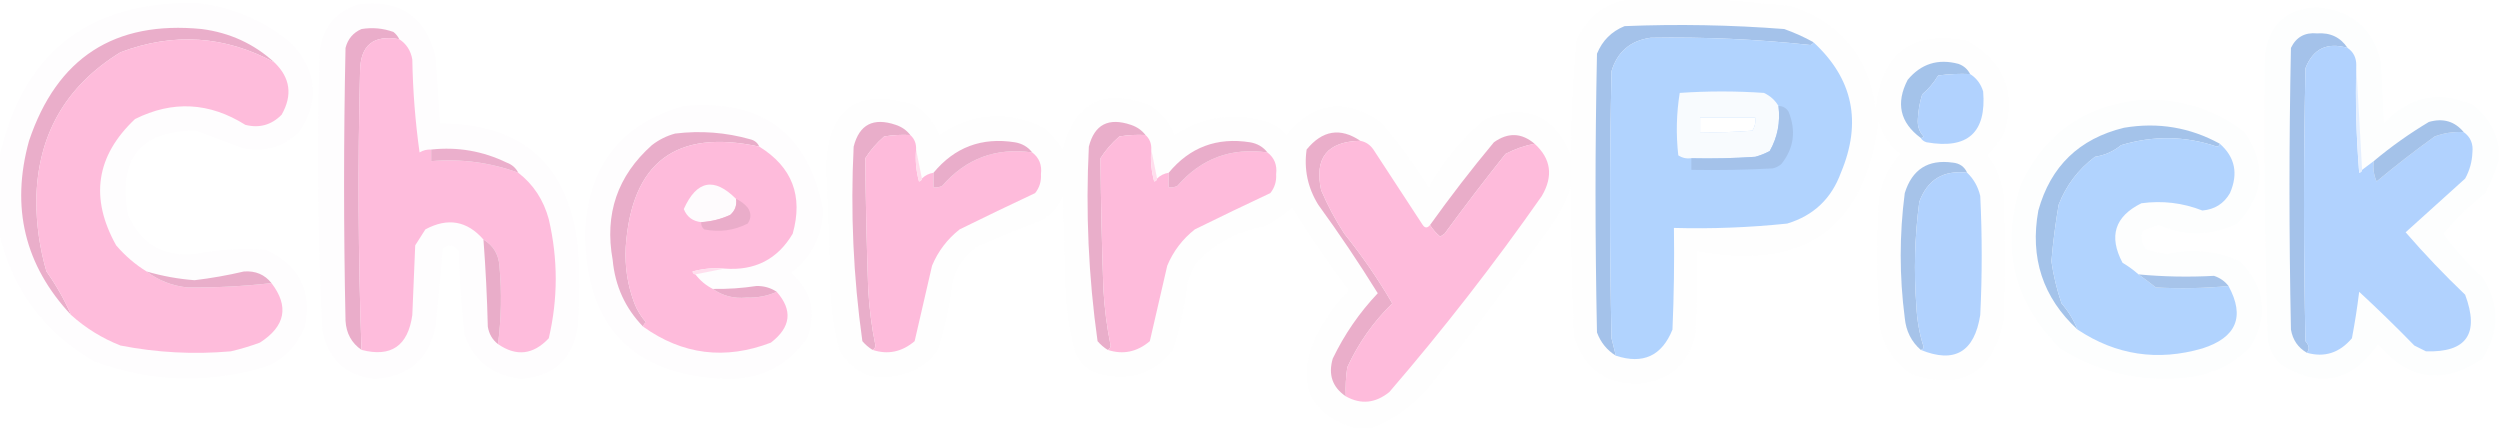
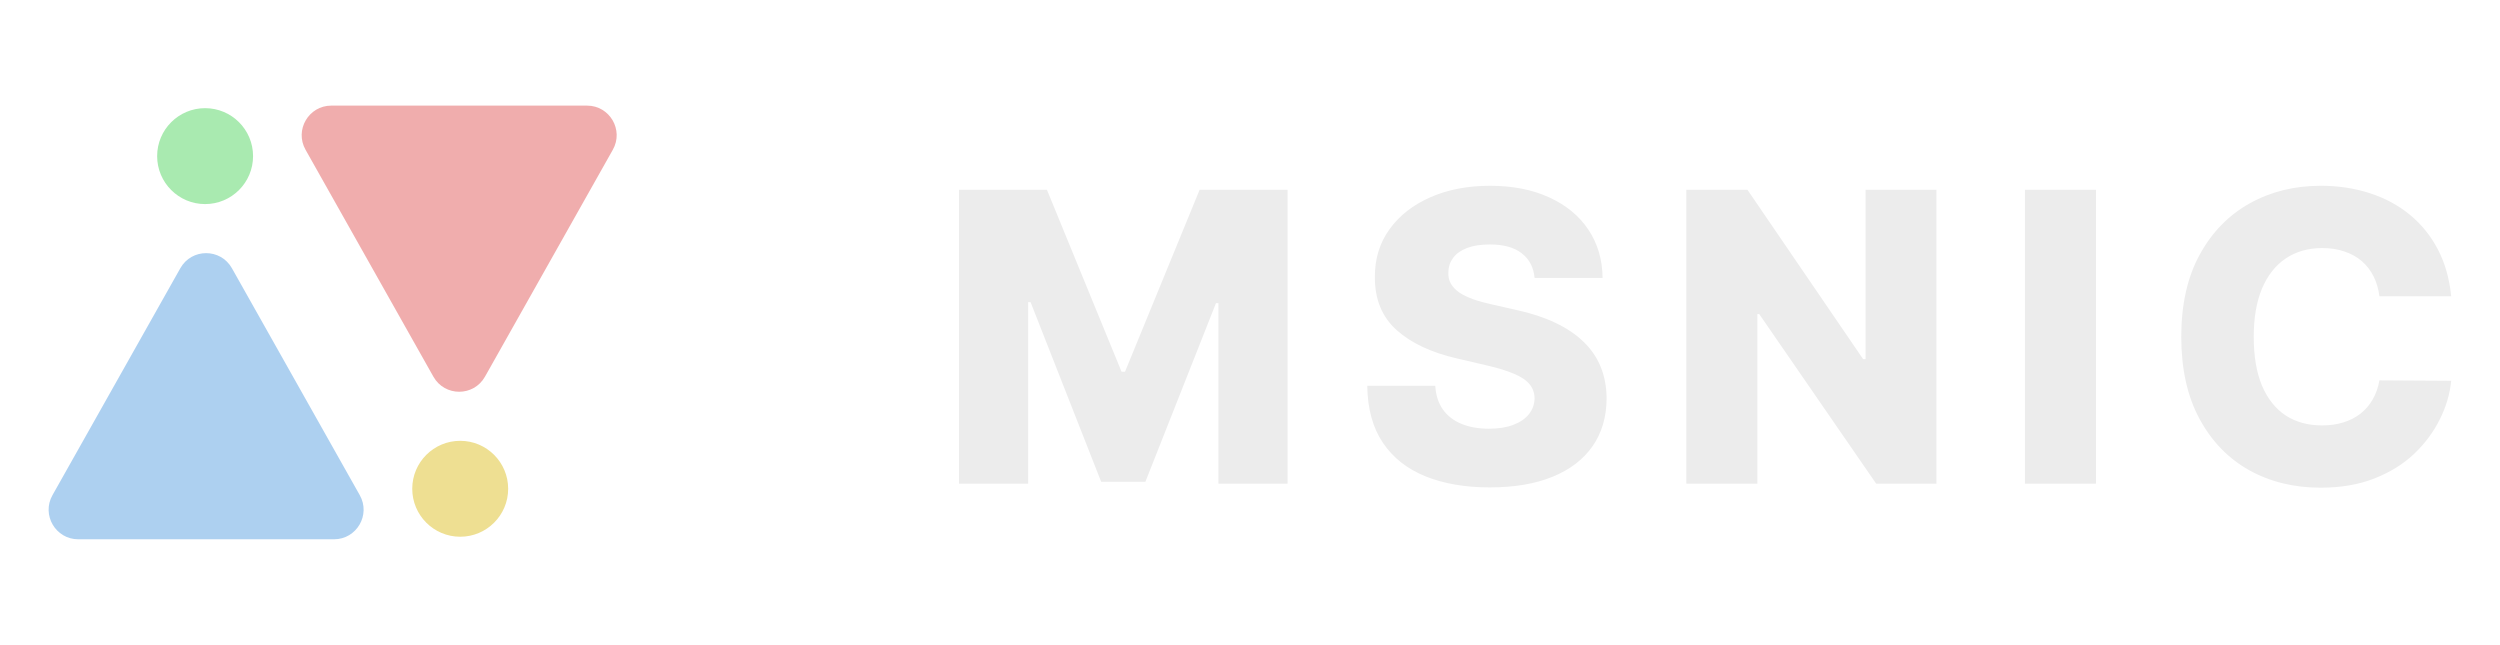
- <svg xmlns="http://www.w3.org/2000/svg" version="1.1" width="861px" height="148px" style="shape-rendering:geometricPrecision; text-rendering:geometricPrecision; image-rendering:optimizeQuality; fill-rule:evenodd; clip-rule:evenodd">
-   <g>
-     <path style="opacity:0.938" fill="#fefefe" d="M 562.5,-0.5 C 570.833,-0.5 579.167,-0.5 587.5,-0.5C 597.026,0.212 606.693,1.045 616.5,2C 633.704,7.51 643.538,19.343 646,37.5C 647.96,18.205 658.46,10.372 677.5,14C 690.528,21.416 694.695,32.25 690,46.5C 688.357,48.977 686.524,51.31 684.5,53.5C 687.4,57.361 689.233,61.695 690,66.5C 690.667,81.167 690.667,95.833 690,110.5C 686.364,128.4 675.864,134.567 658.5,129C 650.611,123.71 646.778,116.21 647,106.5C 646.333,94.167 646.333,81.833 647,69.5C 647.747,63.174 650.247,57.674 654.5,53C 650.647,50.148 648.147,46.314 647,41.5C 642.462,78.484 621.628,93.484 584.5,86.5C 584.666,95.839 584.5,105.173 584,114.5C 582.167,124.333 576.333,130.167 566.5,132C 553.843,133.093 545.676,127.593 542,115.5C 541.33,98.416 540.997,81.416 541,64.5C 539.131,69.903 536.465,74.903 533,79.5C 519.717,97.784 506.051,115.784 492,133.5C 486.498,139.809 479.998,144.476 472.5,147.5C 470.5,147.5 468.5,147.5 466.5,147.5C 451.684,142.905 446.85,133.238 452,118.5C 455.053,111.556 459.219,105.389 464.5,100C 457.609,90.774 451.109,81.274 445,71.5C 442.108,74.057 438.941,76.224 435.5,78C 426.285,79.689 418.452,83.856 412,90.5C 410.725,92.717 409.725,95.051 409,97.5C 408.072,105.334 406.405,113.001 404,120.5C 397.785,128.442 389.619,131.275 379.5,129C 374.794,127.895 371.627,125.062 370,120.5C 368.35,113.933 367.35,107.267 367,100.5C 366.667,89.5 366.333,78.5 366,67.5C 364.539,71.26 362.039,74.093 358.5,76C 351.086,78.805 343.753,81.805 336.5,85C 332.072,88.093 329.239,92.259 328,97.5C 327.072,105.334 325.405,113.001 323,120.5C 319.955,124.942 315.789,127.776 310.5,129C 300.955,131.606 293.789,128.773 289,120.5C 287.35,113.933 286.35,107.267 286,100.5C 285.713,86.324 285.213,72.157 284.5,58C 284.987,37.499 294.987,30.166 314.5,36C 318.759,38.426 321.759,41.926 323.5,46.5C 335.081,38.743 347.081,37.91 359.5,44C 362.04,46.205 364.207,48.705 366,51.5C 369.961,35.434 379.794,30.268 395.5,36C 399.759,38.426 402.759,41.926 404.5,46.5C 414.506,39.997 425.172,38.497 436.5,42C 439.102,42.883 441.269,44.383 443,46.5C 452.419,35.051 463.252,33.551 475.5,42C 481.611,49.056 487.111,56.556 492,64.5C 497.051,55.45 503.551,47.617 511.5,41C 525.545,35.454 535.378,39.621 541,53.5C 541.075,40.111 541.742,26.778 543,13.5C 547.028,5.249 553.528,0.582 562.5,-0.5 Z M 585.5,40.5 C 591.833,40.5 598.167,40.5 604.5,40.5C 604.714,42.144 604.38,43.644 603.5,45C 597.509,45.499 591.509,45.666 585.5,45.5C 585.5,43.833 585.5,42.167 585.5,40.5 Z" />
-   </g>
-   <g>
-     <path style="opacity:0.933" fill="#fefdfe" d="M -0.5,79.5 C -0.5,71.5 -0.5,63.5 -0.5,55.5C 7.183,18.652 29.849,0.485 67.5,1C 80.255,2.356 91.422,7.189 101,15.5C 109.346,25.148 110.013,35.148 103,45.5C 97.51,50.773 91.01,52.606 83.5,51C 78.167,49 72.833,47 67.5,45C 48.526,44.993 40.693,54.493 44,73.5C 48.163,83.754 55.829,88.421 67,87.5C 75.106,85.928 83.272,85.428 91.5,86C 103.046,91.258 107.546,100.092 105,112.5C 102.585,118.583 98.418,123.083 92.5,126C 72.347,132.291 52.347,131.791 32.5,124.5C 14.918,114.34 3.918,99.34 -0.5,79.5 Z" />
-   </g>
-   <g>
-     <path style="opacity:0.931" fill="#fefdfe" d="M 123.5,1.5 C 137.73,-0.31 146.563,5.69 150,19.5C 150.595,27.165 151.095,34.832 151.5,42.5C 179.819,42.553 195.653,56.553 199,84.5C 199.667,93.833 199.667,103.167 199,112.5C 197.305,123.613 190.805,129.613 179.5,130.5C 169.843,129.44 163.343,124.44 160,115.5C 158.922,105.865 158.255,96.199 158,86.5C 156.477,84.38 154.644,84.046 152.5,85.5C 151.809,94.52 150.976,103.52 150,112.5C 147.647,123.849 140.647,129.849 129,130.5C 118.779,129.278 112.779,123.611 111,113.5C 109.413,82.19 109.08,50.856 110,19.5C 110.452,10.191 114.952,4.191 123.5,1.5 Z" />
-   </g>
-   <g>
-     <path style="opacity:0.936" fill="#fdfefe" d="M 860.5,50.5 C 860.5,52.167 860.5,53.833 860.5,55.5C 859.322,59.176 857.822,62.843 856,66.5C 850.684,70.649 845.851,75.315 841.5,80.5C 845.445,85.948 849.945,90.948 855,95.5C 860.929,104.817 860.929,114.15 855,123.5C 841.511,132.705 829.511,131.038 819,118.5C 810.001,131.57 798.835,133.903 785.5,125.5C 782.941,123.048 781.441,120.048 781,116.5C 779.986,84.17 779.653,51.837 780,19.5C 781.162,8.671 787.162,3.004 798,2.5C 809.985,3.487 817.318,9.82 820,21.5C 820.333,28.5 820.667,35.5 821,42.5C 829.631,33.258 839.798,31.091 851.5,36C 856.449,39.752 859.449,44.585 860.5,50.5 Z" />
-   </g>
-   <g>
-     <path style="opacity:1" fill="#a4c2ea" d="M 624.5,14.5 C 624.44,15.043 624.107,15.376 623.5,15.5C 605.237,13.514 586.904,12.681 568.5,13C 561.518,13.986 557.018,17.819 555,24.5C 554.333,55.167 554.333,85.833 555,116.5C 555.505,118.518 556.005,120.518 556.5,122.5C 553.441,120.603 551.274,117.936 550,114.5C 549.333,82.5 549.333,50.5 550,18.5C 551.833,14 555,10.833 559.5,9C 577.853,8.25 596.186,8.584 614.5,10C 617.978,11.24 621.311,12.74 624.5,14.5 Z" />
-   </g>
-   <g>
-     <path style="opacity:1" fill="#eaaeca" d="M 94.5,21.5 C 77.428,12.262 59.761,11.095 41.5,18C 22.491,29.685 12.824,46.685 12.5,69C 12.499,77.328 13.665,85.495 16,93.5C 19.363,98.23 22.197,103.23 24.5,108.5C 8.493,91.395 3.66,71.395 10,48.5C 19.627,19.87 39.461,7.036 69.5,10C 79.161,11.261 87.494,15.095 94.5,21.5 Z" />
-   </g>
-   <g>
-     <path style="opacity:1" fill="#eaadca" d="M 137.5,13.5 C 128.618,11.888 124.118,15.554 124,24.5C 123.196,56.523 123.363,88.523 124.5,120.5C 121.088,118.148 119.254,114.815 119,110.5C 118.333,79.167 118.333,47.833 119,16.5C 119.786,13.417 121.619,11.251 124.5,10C 128.236,9.39 131.903,9.723 135.5,11C 136.381,11.708 137.047,12.542 137.5,13.5 Z" />
-   </g>
-   <g>
-     <path style="opacity:1" fill="#a4c2ea" d="M 808.5,16.5 C 801.445,14.457 796.612,16.791 794,23.5C 793.333,54.833 793.333,86.167 794,117.5C 795.298,118.946 795.465,120.279 794.5,121.5C 791.444,119.737 789.611,117.07 789,113.5C 788.333,81.167 788.333,48.833 789,16.5C 790.8,12.765 793.8,11.098 798,11.5C 802.559,11.175 806.059,12.842 808.5,16.5 Z" />
-   </g>
-   <g>
-     <path style="opacity:1" fill="#b1d3fe" d="M 624.5,14.5 C 638.166,27.044 641.333,42.044 634,59.5C 630.74,68.427 624.573,74.261 615.5,77C 602.542,78.353 589.542,78.853 576.5,78.5C 576.667,90.171 576.5,101.838 576,113.5C 572.355,122.571 565.855,125.571 556.5,122.5C 556.005,120.518 555.505,118.518 555,116.5C 554.333,85.833 554.333,55.167 555,24.5C 557.018,17.819 561.518,13.986 568.5,13C 586.904,12.681 605.237,13.514 623.5,15.5C 624.107,15.376 624.44,15.043 624.5,14.5 Z M 585.5,40.5 C 585.5,42.167 585.5,43.833 585.5,45.5C 591.509,45.666 597.509,45.499 603.5,45C 604.38,43.644 604.714,42.144 604.5,40.5C 598.167,40.5 591.833,40.5 585.5,40.5 Z" />
-   </g>
-   <g>
-     <path style="opacity:1" fill="#febcdb" d="M 94.5,21.5 C 99.989,26.773 100.822,32.773 97,39.5C 93.51,43.047 89.343,44.214 84.5,43C 72.109,35.212 59.442,34.545 46.5,41C 33.05,53.692 30.884,68.192 40,84.5C 43.103,88.114 46.603,91.114 50.5,93.5C 54.545,96.577 59.211,98.411 64.5,99C 74.19,99.097 83.856,98.597 93.5,97.5C 99.632,105.525 98.299,112.358 89.5,118C 86.227,119.202 82.893,120.202 79.5,121C 66.714,122.123 54.047,121.456 41.5,119C 35.168,116.504 29.501,113.004 24.5,108.5C 22.197,103.23 19.363,98.23 16,93.5C 13.665,85.495 12.499,77.328 12.5,69C 12.824,46.685 22.491,29.685 41.5,18C 59.761,11.095 77.428,12.262 94.5,21.5 Z" />
-   </g>
-   <g>
-     <path style="opacity:1" fill="#febcdc" d="M 137.5,13.5 C 139.984,15.12 141.484,17.453 142,20.5C 142.185,31.225 143.018,41.892 144.5,52.5C 145.736,51.754 147.07,51.421 148.5,51.5C 148.5,52.833 148.5,54.167 148.5,55.5C 158.895,54.626 168.895,55.959 178.5,59.5C 183.7,63.527 187.2,68.86 189,75.5C 192.196,89.191 192.196,102.858 189,116.5C 183.643,122.196 177.81,122.863 171.5,118.5C 172.657,109.676 172.824,100.676 172,91.5C 171.676,87.508 169.843,84.508 166.5,82.5C 160.861,76.03 154.194,74.864 146.5,79C 145.333,80.833 144.167,82.667 143,84.5C 142.667,92.5 142.333,100.5 142,108.5C 140.504,119.148 134.671,123.148 124.5,120.5C 123.363,88.523 123.196,56.523 124,24.5C 124.118,15.554 128.618,11.888 137.5,13.5 Z" />
-   </g>
-   <g>
-     <path style="opacity:1" fill="#b1d2fe" d="M 808.5,16.5 C 810.539,17.911 811.539,19.911 811.5,22.5C 811.168,34.851 811.501,47.185 812.5,59.5C 813.107,59.376 813.44,59.043 813.5,58.5C 814.833,57.5 816.167,56.5 817.5,55.5C 817.192,57.924 817.526,60.257 818.5,62.5C 824.986,57.092 831.653,51.925 838.5,47C 841.726,45.801 845.059,45.301 848.5,45.5C 850.828,47.166 851.828,49.499 851.5,52.5C 851.378,55.698 850.545,58.698 849,61.5C 842.167,67.667 835.333,73.833 828.5,80C 834.968,87.469 841.802,94.636 849,101.5C 854.006,114.941 849.506,121.441 835.5,121C 834.167,120.333 832.833,119.667 831.5,119C 825.319,112.652 818.986,106.485 812.5,100.5C 811.844,105.879 811.011,111.213 810,116.5C 805.732,121.536 800.565,123.203 794.5,121.5C 795.465,120.279 795.298,118.946 794,117.5C 793.333,86.167 793.333,54.833 794,23.5C 796.612,16.791 801.445,14.457 808.5,16.5 Z" />
-   </g>
-   <g>
-     <path style="opacity:1" fill="#a4c3ea" d="M 678.5,25.5 C 674.818,25.335 671.152,25.501 667.5,26C 666.042,28.46 664.209,30.627 662,32.5C 661.137,35.269 660.637,38.102 660.5,41C 660.305,43.352 660.972,45.352 662.5,47C 662.272,47.399 661.938,47.565 661.5,47.5C 654.347,42.189 652.847,35.522 657,27.5C 661.618,21.947 667.451,20.114 674.5,22C 676.324,22.66 677.657,23.827 678.5,25.5 Z" />
-   </g>
-   <g>
-     <path style="opacity:1" fill="#b1d2fe" d="M 678.5,25.5 C 680.708,26.894 682.208,28.894 683,31.5C 684.16,45.669 677.66,51.502 663.5,49C 662.584,48.722 661.918,48.222 661.5,47.5C 661.938,47.565 662.272,47.399 662.5,47C 660.972,45.352 660.305,43.352 660.5,41C 660.637,38.102 661.137,35.269 662,32.5C 664.209,30.627 666.042,28.46 667.5,26C 671.152,25.501 674.818,25.335 678.5,25.5 Z" />
-   </g>
-   <g>
-     <path style="opacity:0.951" fill="#fcfdfe" d="M 612.5,36.5 C 613.198,42.061 612.198,47.227 609.5,52C 607.913,52.862 606.246,53.529 604.5,54C 597.174,54.5 589.841,54.666 582.5,54.5C 580.856,54.714 579.356,54.38 578,53.5C 577.188,46.253 577.354,39.086 578.5,32C 588.167,31.333 597.833,31.333 607.5,32C 609.687,33.025 611.354,34.525 612.5,36.5 Z M 585.5,40.5 C 585.5,42.167 585.5,43.833 585.5,45.5C 591.509,45.666 597.509,45.499 603.5,45C 604.38,43.644 604.714,42.144 604.5,40.5C 598.167,40.5 591.833,40.5 585.5,40.5 Z" />
-   </g>
-   <g>
-     <path style="opacity:0.93" fill="#fdfefe" d="M 736.5,34.5 C 750.144,33.615 762.31,37.281 773,45.5C 780.675,56.633 779.842,67.133 770.5,77C 761.636,81.32 752.636,81.487 743.5,77.5C 741.618,78.093 739.785,78.76 738,79.5C 737.082,82.063 737.582,84.23 739.5,86C 741.8,86.658 744.133,87.158 746.5,87.5C 755.169,85.532 763.503,86.365 771.5,90C 780.218,99.01 781.385,108.843 775,119.5C 769.119,125.524 761.952,129.024 753.5,130C 737.599,131.755 722.933,128.422 709.5,120C 693.459,104.001 688.959,85.168 696,63.5C 704.081,46.251 717.581,36.584 736.5,34.5 Z" />
-   </g>
-   <g>
-     <path style="opacity:1" fill="#e4efff" d="M 811.5,22.5 C 812.167,34.5 812.833,46.5 813.5,58.5C 813.44,59.043 813.107,59.376 812.5,59.5C 811.501,47.185 811.168,34.851 811.5,22.5 Z" />
-   </g>
-   <g>
-     <path style="opacity:0.932" fill="#fefdfe" d="M 235.5,36.5 C 262.59,34.019 278.59,46.019 283.5,72.5C 283.102,81.465 279.436,88.631 272.5,94C 279.452,100.081 281.286,107.581 278,116.5C 271.113,126.2 261.613,130.867 249.5,130.5C 217.777,129.115 201.777,112.449 201.5,80.5C 202.358,57.344 213.691,42.677 235.5,36.5 Z" />
-   </g>
-   <g>
-     <path style="opacity:1" fill="#a4c2ea" d="M 612.5,36.5 C 614.017,36.511 615.184,37.177 616,38.5C 618.645,45.085 617.812,51.085 613.5,56.5C 612.624,57.251 611.624,57.751 610.5,58C 601.173,58.5 591.839,58.666 582.5,58.5C 582.5,57.167 582.5,55.833 582.5,54.5C 589.841,54.666 597.174,54.5 604.5,54C 606.246,53.529 607.913,52.862 609.5,52C 612.198,47.227 613.198,42.061 612.5,36.5 Z" />
-   </g>
-   <g>
-     <path style="opacity:1" fill="#e9aeca" d="M 313.5,46.5 C 310.482,46.335 307.482,46.502 304.5,47C 301.923,49.237 299.756,51.737 298,54.5C 298.142,69.487 298.476,84.487 299,99.5C 299.355,106.07 300.188,112.57 301.5,119C 301.43,119.765 301.097,120.265 300.5,120.5C 299.206,119.71 298.039,118.71 297,117.5C 293.877,95.282 292.877,72.948 294,50.5C 295.936,42.871 300.769,40.371 308.5,43C 310.584,43.697 312.251,44.864 313.5,46.5 Z" />
-   </g>
-   <g>
-     <path style="opacity:1" fill="#e9aeca" d="M 394.5,46.5 C 391.482,46.335 388.482,46.502 385.5,47C 382.923,49.237 380.756,51.737 379,54.5C 379.142,69.487 379.476,84.487 380,99.5C 380.355,106.07 381.188,112.57 382.5,119C 382.43,119.765 382.097,120.265 381.5,120.5C 380.206,119.71 379.039,118.71 378,117.5C 374.877,95.282 373.877,72.948 375,50.5C 376.936,42.871 381.769,40.371 389.5,43C 391.584,43.697 393.251,44.864 394.5,46.5 Z" />
-   </g>
-   <g>
-     <path style="opacity:1" fill="#a4c2e9" d="M 848.5,45.5 C 845.059,45.301 841.726,45.801 838.5,47C 831.653,51.925 824.986,57.092 818.5,62.5C 817.526,60.257 817.192,57.924 817.5,55.5C 823.453,50.518 829.786,46.018 836.5,42C 841.401,40.593 845.401,41.76 848.5,45.5 Z" />
-   </g>
-   <g>
-     <path style="opacity:1" fill="#a4c3ea" d="M 764.5,49.5 C 764.44,50.043 764.107,50.376 763.5,50.5C 752.604,46.798 741.604,46.631 730.5,50C 727.874,52.146 724.874,53.479 721.5,54C 715.753,58.339 711.586,63.839 709,70.5C 707.88,76.963 707.046,83.463 706.5,90C 707.21,94.928 708.377,99.762 710,104.5C 712.358,107.222 714.191,110.222 715.5,113.5C 703.547,102.474 699.047,88.807 702,72.5C 706.232,57.268 716.066,47.768 731.5,44C 743.214,42.02 754.214,43.854 764.5,49.5 Z" />
-   </g>
-   <g>
-     <path style="opacity:1" fill="#e9aeca" d="M 261.5,50.5 C 232.885,44.306 217.552,55.806 215.5,85C 215.128,91.724 216.128,98.224 218.5,104.5C 219.453,106.908 220.787,109.075 222.5,111C 221.944,111.383 221.611,111.883 221.5,112.5C 215.338,106.169 211.838,98.502 211,89.5C 208.144,73.733 212.644,60.566 224.5,50C 226.888,48.139 229.554,46.806 232.5,46C 241.326,44.92 249.993,45.587 258.5,48C 259.942,48.377 260.942,49.21 261.5,50.5 Z" />
-   </g>
-   <g>
-     <path style="opacity:1" fill="#eaaeca" d="M 468.5,48.5 C 457.096,48.733 452.596,54.4 455,65.5C 457.231,70.731 459.897,75.731 463,80.5C 469.12,88.112 474.62,96.112 479.5,104.5C 473.005,110.84 467.838,118.173 464,126.5C 463.502,129.817 463.335,133.15 463.5,136.5C 458.881,133.366 457.381,129.032 459,123.5C 463.022,115.156 468.189,107.656 474.5,101C 468.044,90.591 461.211,80.425 454,70.5C 450.372,64.624 449.039,58.291 450,51.5C 455.429,44.847 461.595,43.847 468.5,48.5 Z" />
-   </g>
-   <g>
-     <path style="opacity:1" fill="#febbdb" d="M 313.5,46.5 C 314.931,47.78 315.598,49.447 315.5,51.5C 315.177,55.226 315.511,58.893 316.5,62.5C 317.107,62.376 317.44,62.043 317.5,61.5C 318.605,60.4 319.938,59.733 321.5,59.5C 321.5,61.167 321.5,62.833 321.5,64.5C 322.552,64.65 323.552,64.483 324.5,64C 332.696,54.575 343.03,50.741 355.5,52.5C 357.894,54.332 358.894,56.832 358.5,60C 358.66,62.47 357.993,64.636 356.5,66.5C 347.825,70.563 339.158,74.73 330.5,79C 326.241,82.358 323.074,86.525 321,91.5C 318.999,100.189 316.999,108.855 315,117.5C 310.592,121.229 305.759,122.229 300.5,120.5C 301.097,120.265 301.43,119.765 301.5,119C 300.188,112.57 299.355,106.07 299,99.5C 298.476,84.487 298.142,69.487 298,54.5C 299.756,51.737 301.923,49.237 304.5,47C 307.482,46.502 310.482,46.335 313.5,46.5 Z" />
-   </g>
-   <g>
-     <path style="opacity:1" fill="#febbdb" d="M 394.5,46.5 C 395.931,47.78 396.598,49.447 396.5,51.5C 396.177,55.226 396.511,58.893 397.5,62.5C 398.107,62.376 398.44,62.043 398.5,61.5C 399.605,60.4 400.938,59.733 402.5,59.5C 402.5,61.167 402.5,62.833 402.5,64.5C 403.552,64.65 404.552,64.483 405.5,64C 413.696,54.575 424.03,50.741 436.5,52.5C 438.894,54.332 439.894,56.832 439.5,60C 439.66,62.47 438.993,64.636 437.5,66.5C 428.825,70.563 420.158,74.73 411.5,79C 407.241,82.358 404.074,86.525 402,91.5C 399.999,100.189 397.999,108.855 396,117.5C 391.592,121.229 386.759,122.229 381.5,120.5C 382.097,120.265 382.43,119.765 382.5,119C 381.188,112.57 380.355,106.07 380,99.5C 379.476,84.487 379.142,69.487 379,54.5C 380.756,51.737 382.923,49.237 385.5,47C 388.482,46.502 391.482,46.335 394.5,46.5 Z" />
-   </g>
-   <g>
-     <path style="opacity:1" fill="#e9adc9" d="M 528.5,49.5 C 525.109,50.141 521.776,51.308 518.5,53C 511.308,62.024 504.308,71.191 497.5,80.5C 497,80.833 496.5,81.167 496,81.5C 494.588,80.314 493.421,78.981 492.5,77.5C 499.462,67.759 506.795,58.259 514.5,49C 519.366,45.54 524.033,45.707 528.5,49.5 Z" />
-   </g>
-   <g>
-     <path style="opacity:1" fill="#e9adca" d="M 355.5,52.5 C 343.03,50.741 332.696,54.575 324.5,64C 323.552,64.483 322.552,64.65 321.5,64.5C 321.5,62.833 321.5,61.167 321.5,59.5C 328.774,50.703 338.107,47.203 349.5,49C 352.025,49.424 354.025,50.59 355.5,52.5 Z" />
-   </g>
-   <g>
-     <path style="opacity:1" fill="#e9adca" d="M 436.5,52.5 C 424.03,50.741 413.696,54.575 405.5,64C 404.552,64.483 403.552,64.65 402.5,64.5C 402.5,62.833 402.5,61.167 402.5,59.5C 409.774,50.703 419.107,47.203 430.5,49C 433.025,49.424 435.025,50.59 436.5,52.5 Z" />
-   </g>
-   <g>
-     <path style="opacity:1" fill="#b1d3fe" d="M 764.5,49.5 C 769.751,54.124 770.918,59.791 768,66.5C 765.917,70.129 762.75,72.129 758.5,72.5C 751.719,69.852 744.719,69.018 737.5,70C 728.323,74.537 726.156,81.371 731,90.5C 733.015,91.697 734.849,93.03 736.5,94.5C 738.474,95.906 740.474,97.406 742.5,99C 750.843,99.458 759.176,99.291 767.5,98.5C 773.245,109.068 770.245,116.235 758.5,120C 743.081,124.479 728.747,122.313 715.5,113.5C 714.191,110.222 712.358,107.222 710,104.5C 708.377,99.762 707.21,94.928 706.5,90C 707.046,83.463 707.88,76.963 709,70.5C 711.586,63.839 715.753,58.339 721.5,54C 724.874,53.479 727.874,52.146 730.5,50C 741.604,46.631 752.604,46.798 763.5,50.5C 764.107,50.376 764.44,50.043 764.5,49.5 Z" />
-   </g>
-   <g>
-     <path style="opacity:1" fill="#febbdb" d="M 261.5,50.5 C 272.828,57.507 276.661,67.507 273,80.5C 267.788,89.312 259.955,93.312 249.5,92.5C 245.774,92.177 242.107,92.511 238.5,93.5C 238.624,94.107 238.957,94.44 239.5,94.5C 241.131,96.643 243.131,98.31 245.5,99.5C 248.851,101.893 252.684,102.893 257,102.5C 260.782,102.621 264.282,101.954 267.5,100.5C 273.076,106.846 272.409,112.679 265.5,118C 249.725,124.032 235.058,122.199 221.5,112.5C 221.611,111.883 221.944,111.383 222.5,111C 220.787,109.075 219.453,106.908 218.5,104.5C 216.128,98.224 215.128,91.724 215.5,85C 217.552,55.806 232.885,44.306 261.5,50.5 Z" />
-   </g>
-   <g>
-     <path style="opacity:1" fill="#febbdb" d="M 468.5,48.5 C 470.371,48.859 471.871,49.859 473,51.5C 478.667,60.167 484.333,68.833 490,77.5C 490.77,78.598 491.603,78.598 492.5,77.5C 493.421,78.981 494.588,80.314 496,81.5C 496.5,81.167 497,80.833 497.5,80.5C 504.308,71.191 511.308,62.024 518.5,53C 521.776,51.308 525.109,50.141 528.5,49.5C 534.19,54.655 535.023,60.655 531,67.5C 514.646,90.858 497.146,113.358 478.5,135C 473.698,138.895 468.698,139.395 463.5,136.5C 463.335,133.15 463.502,129.817 464,126.5C 467.838,118.173 473.005,110.84 479.5,104.5C 474.62,96.112 469.12,88.112 463,80.5C 459.897,75.731 457.231,70.731 455,65.5C 452.596,54.4 457.096,48.733 468.5,48.5 Z" />
-   </g>
-   <g>
-     <path style="opacity:1" fill="#ebafcc" d="M 148.5,51.5 C 157.62,50.517 166.287,52.017 174.5,56C 176.324,56.66 177.657,57.827 178.5,59.5C 168.895,55.959 158.895,54.626 148.5,55.5C 148.5,54.167 148.5,52.833 148.5,51.5 Z" />
-   </g>
-   <g>
-     <path style="opacity:1" fill="#ffdeed" d="M 315.5,51.5 C 316.167,54.833 316.833,58.167 317.5,61.5C 317.44,62.043 317.107,62.376 316.5,62.5C 315.511,58.893 315.177,55.226 315.5,51.5 Z" />
-   </g>
-   <g>
-     <path style="opacity:1" fill="#ffdeed" d="M 396.5,51.5 C 397.167,54.833 397.833,58.167 398.5,61.5C 398.44,62.043 398.107,62.376 397.5,62.5C 396.511,58.893 396.177,55.226 396.5,51.5 Z" />
-   </g>
-   <g>
-     <path style="opacity:1" fill="#a6c3e9" d="M 677.5,59.5 C 669.338,58.504 663.838,61.837 661,69.5C 659.419,81.442 659.085,93.442 660,105.5C 660.217,110.292 661.05,114.958 662.5,119.5C 662.376,120.107 662.043,120.44 661.5,120.5C 658.259,117.656 656.426,113.99 656,109.5C 654.136,95.141 654.136,80.808 656,66.5C 658.537,58.316 664.037,54.816 672.5,56C 674.881,56.223 676.547,57.39 677.5,59.5 Z" />
-   </g>
-   <g>
-     <path style="opacity:1" fill="#b1d2fe" d="M 677.5,59.5 C 679.746,61.649 681.246,64.316 682,67.5C 682.667,81.167 682.667,94.833 682,108.5C 679.971,121.254 673.138,125.254 661.5,120.5C 662.043,120.44 662.376,120.107 662.5,119.5C 661.05,114.958 660.217,110.292 660,105.5C 659.085,93.442 659.419,81.442 661,69.5C 663.838,61.837 669.338,58.504 677.5,59.5 Z" />
-   </g>
-   <g>
-     <path style="opacity:1" fill="#fefbfd" d="M 253.5,68.5 C 253.822,70.722 253.155,72.556 251.5,74C 248.321,75.461 244.988,76.295 241.5,76.5C 238.57,76.205 236.57,74.705 235.5,72C 239.943,62.094 245.943,60.928 253.5,68.5 Z" />
-   </g>
-   <g>
-     <path style="opacity:1" fill="#eaadca" d="M 253.5,68.5 C 255.024,69.174 256.358,70.174 257.5,71.5C 258.76,73.353 258.76,75.186 257.5,77C 252.768,79.401 247.768,80.068 242.5,79C 241.748,78.329 241.414,77.496 241.5,76.5C 244.988,76.295 248.321,75.461 251.5,74C 253.155,72.556 253.822,70.722 253.5,68.5 Z" />
-   </g>
-   <g>
-     <path style="opacity:1" fill="#e9adc9" d="M 166.5,82.5 C 169.843,84.508 171.676,87.508 172,91.5C 172.824,100.676 172.657,109.676 171.5,118.5C 169.59,117.025 168.424,115.025 168,112.5C 167.758,102.467 167.258,92.467 166.5,82.5 Z" />
-   </g>
-   <g>
-     <path style="opacity:1" fill="#ffdfee" d="M 249.5,92.5 C 246.167,93.167 242.833,93.833 239.5,94.5C 238.957,94.44 238.624,94.107 238.5,93.5C 242.107,92.511 245.774,92.177 249.5,92.5 Z" />
-   </g>
-   <g>
-     <path style="opacity:1" fill="#e9aeca" d="M 50.5,93.5 C 55.879,95.076 61.379,96.076 67,96.5C 72.729,95.817 78.396,94.817 84,93.5C 87.98,93.207 91.146,94.54 93.5,97.5C 83.856,98.597 74.19,99.097 64.5,99C 59.211,98.411 54.545,96.577 50.5,93.5 Z" />
-   </g>
-   <g>
-     <path style="opacity:1" fill="#a7c4ea" d="M 736.5,94.5 C 745.143,95.311 753.81,95.477 762.5,95C 764.584,95.697 766.251,96.864 767.5,98.5C 759.176,99.291 750.843,99.458 742.5,99C 740.474,97.406 738.474,95.906 736.5,94.5 Z" />
-   </g>
-   <g>
-     <path style="opacity:1" fill="#e9acc9" d="M 267.5,100.5 C 264.282,101.954 260.782,102.621 257,102.5C 252.684,102.893 248.851,101.893 245.5,99.5C 250.526,99.588 255.526,99.255 260.5,98.5C 263.078,98.442 265.411,99.109 267.5,100.5 Z" />
-   </g>
+ <svg xmlns="http://www.w3.org/2000/svg" width="1225" height="316" viewBox="0 0 1225 316" fill="none">
+   <path d="M212.367 184.577C217.913 194.421 232.087 194.421 237.633 184.577L300.289 73.367C305.735 63.702 298.751 51.75 287.656 51.75H162.344C151.249 51.75 144.265 63.702 149.711 73.368L212.367 184.577Z" fill="#F0ADAD" />
+   <circle cx="225.5" cy="239.5" r="23.5" fill="#EEDF92" />
+   <path d="M113.633 131.423C108.087 121.579 93.913 121.579 88.367 131.423L25.711 242.633C20.265 252.298 27.249 264.25 38.344 264.25H163.656C174.751 264.25 181.735 252.298 176.289 242.633L113.633 131.423Z" fill="#ADD0F0" />
+   <circle cx="100.5" cy="76.5" r="23.5" transform="rotate(-180 100.5 76.5)" fill="#A9EAB0" />
+   <path d="M469.898 93H513L549.563 182.156H551.25L587.813 93H630.914V237H597.023V148.547H595.828L561.234 236.086H539.578L504.984 148.055H503.789V237H469.898V93ZM751.943 136.172C751.475 131.016 749.389 127.008 745.686 124.148C742.029 121.242 736.803 119.789 730.006 119.789C725.506 119.789 721.756 120.375 718.756 121.547C715.756 122.719 713.506 124.336 712.006 126.398C710.506 128.414 709.732 130.734 709.686 133.359C709.592 135.516 710.014 137.414 710.951 139.055C711.936 140.695 713.342 142.148 715.17 143.414C717.045 144.633 719.295 145.711 721.92 146.648C724.545 147.586 727.498 148.406 730.779 149.109L743.154 151.922C750.279 153.469 756.561 155.531 761.998 158.109C767.482 160.688 772.076 163.758 775.779 167.32C779.529 170.883 782.365 174.984 784.287 179.625C786.209 184.266 787.193 189.469 787.24 195.234C787.193 204.328 784.896 212.133 780.35 218.648C775.803 225.164 769.264 230.156 760.732 233.625C752.248 237.094 742.006 238.828 730.006 238.828C717.959 238.828 707.459 237.023 698.506 233.414C689.553 229.805 682.592 224.32 677.623 216.961C672.654 209.602 670.1 200.297 669.959 189.047H703.287C703.568 193.688 704.811 197.555 707.014 200.648C709.217 203.742 712.24 206.086 716.084 207.68C719.975 209.273 724.475 210.07 729.584 210.07C734.271 210.07 738.256 209.437 741.537 208.172C744.865 206.906 747.42 205.148 749.201 202.898C750.982 200.648 751.896 198.07 751.943 195.164C751.896 192.445 751.053 190.125 749.412 188.203C747.771 186.234 745.24 184.547 741.818 183.141C738.443 181.687 734.131 180.352 728.881 179.133L713.834 175.617C701.365 172.758 691.545 168.141 684.373 161.766C677.201 155.344 673.639 146.672 673.686 135.75C673.639 126.844 676.029 119.039 680.857 112.336C685.686 105.633 692.365 100.406 700.896 96.656C709.428 92.906 719.154 91.031 730.076 91.031C741.232 91.031 750.912 92.93 759.115 96.727C767.365 100.477 773.764 105.75 778.311 112.547C782.857 119.344 785.178 127.219 785.271 136.172H751.943ZM948.857 93V237H919.326L862.021 153.891H861.107V237H826.303V93H856.256L912.928 175.969H914.123V93H948.857ZM1027.03 93V237H992.227V93H1027.03ZM1201.08 145.172H1165.92C1165.45 141.562 1164.49 138.305 1163.04 135.398C1161.58 132.492 1159.66 130.008 1157.27 127.945C1154.88 125.883 1152.04 124.312 1148.76 123.234C1145.53 122.109 1141.94 121.547 1138.01 121.547C1131.02 121.547 1125 123.258 1119.94 126.68C1114.92 130.102 1111.05 135.047 1108.33 141.516C1105.66 147.984 1104.33 155.812 1104.33 165C1104.33 174.562 1105.69 182.578 1108.4 189.047C1111.17 195.469 1115.04 200.32 1120.01 203.602C1125.02 206.836 1130.95 208.453 1137.79 208.453C1141.64 208.453 1145.13 207.961 1148.27 206.977C1151.46 205.992 1154.25 204.563 1156.64 202.688C1159.08 200.766 1161.07 198.445 1162.62 195.727C1164.21 192.961 1165.31 189.844 1165.92 186.375L1201.08 186.586C1200.47 192.961 1198.62 199.242 1195.52 205.43C1192.47 211.617 1188.28 217.266 1182.94 222.375C1177.59 227.437 1171.08 231.469 1163.39 234.469C1155.75 237.469 1146.98 238.969 1137.09 238.969C1124.06 238.969 1112.39 236.109 1102.08 230.391C1091.81 224.625 1083.7 216.234 1077.75 205.219C1071.79 194.203 1068.82 180.797 1068.82 165C1068.82 149.156 1071.84 135.727 1077.89 124.711C1083.94 113.695 1092.12 105.328 1102.43 99.609C1112.74 93.891 1124.29 91.031 1137.09 91.031C1145.81 91.031 1153.87 92.25 1161.28 94.688C1168.69 97.078 1175.2 100.594 1180.83 105.234C1186.45 109.828 1191.02 115.477 1194.54 122.18C1198.05 128.883 1200.23 136.547 1201.08 145.172Z" fill="#ECECEC" />
</svg>
